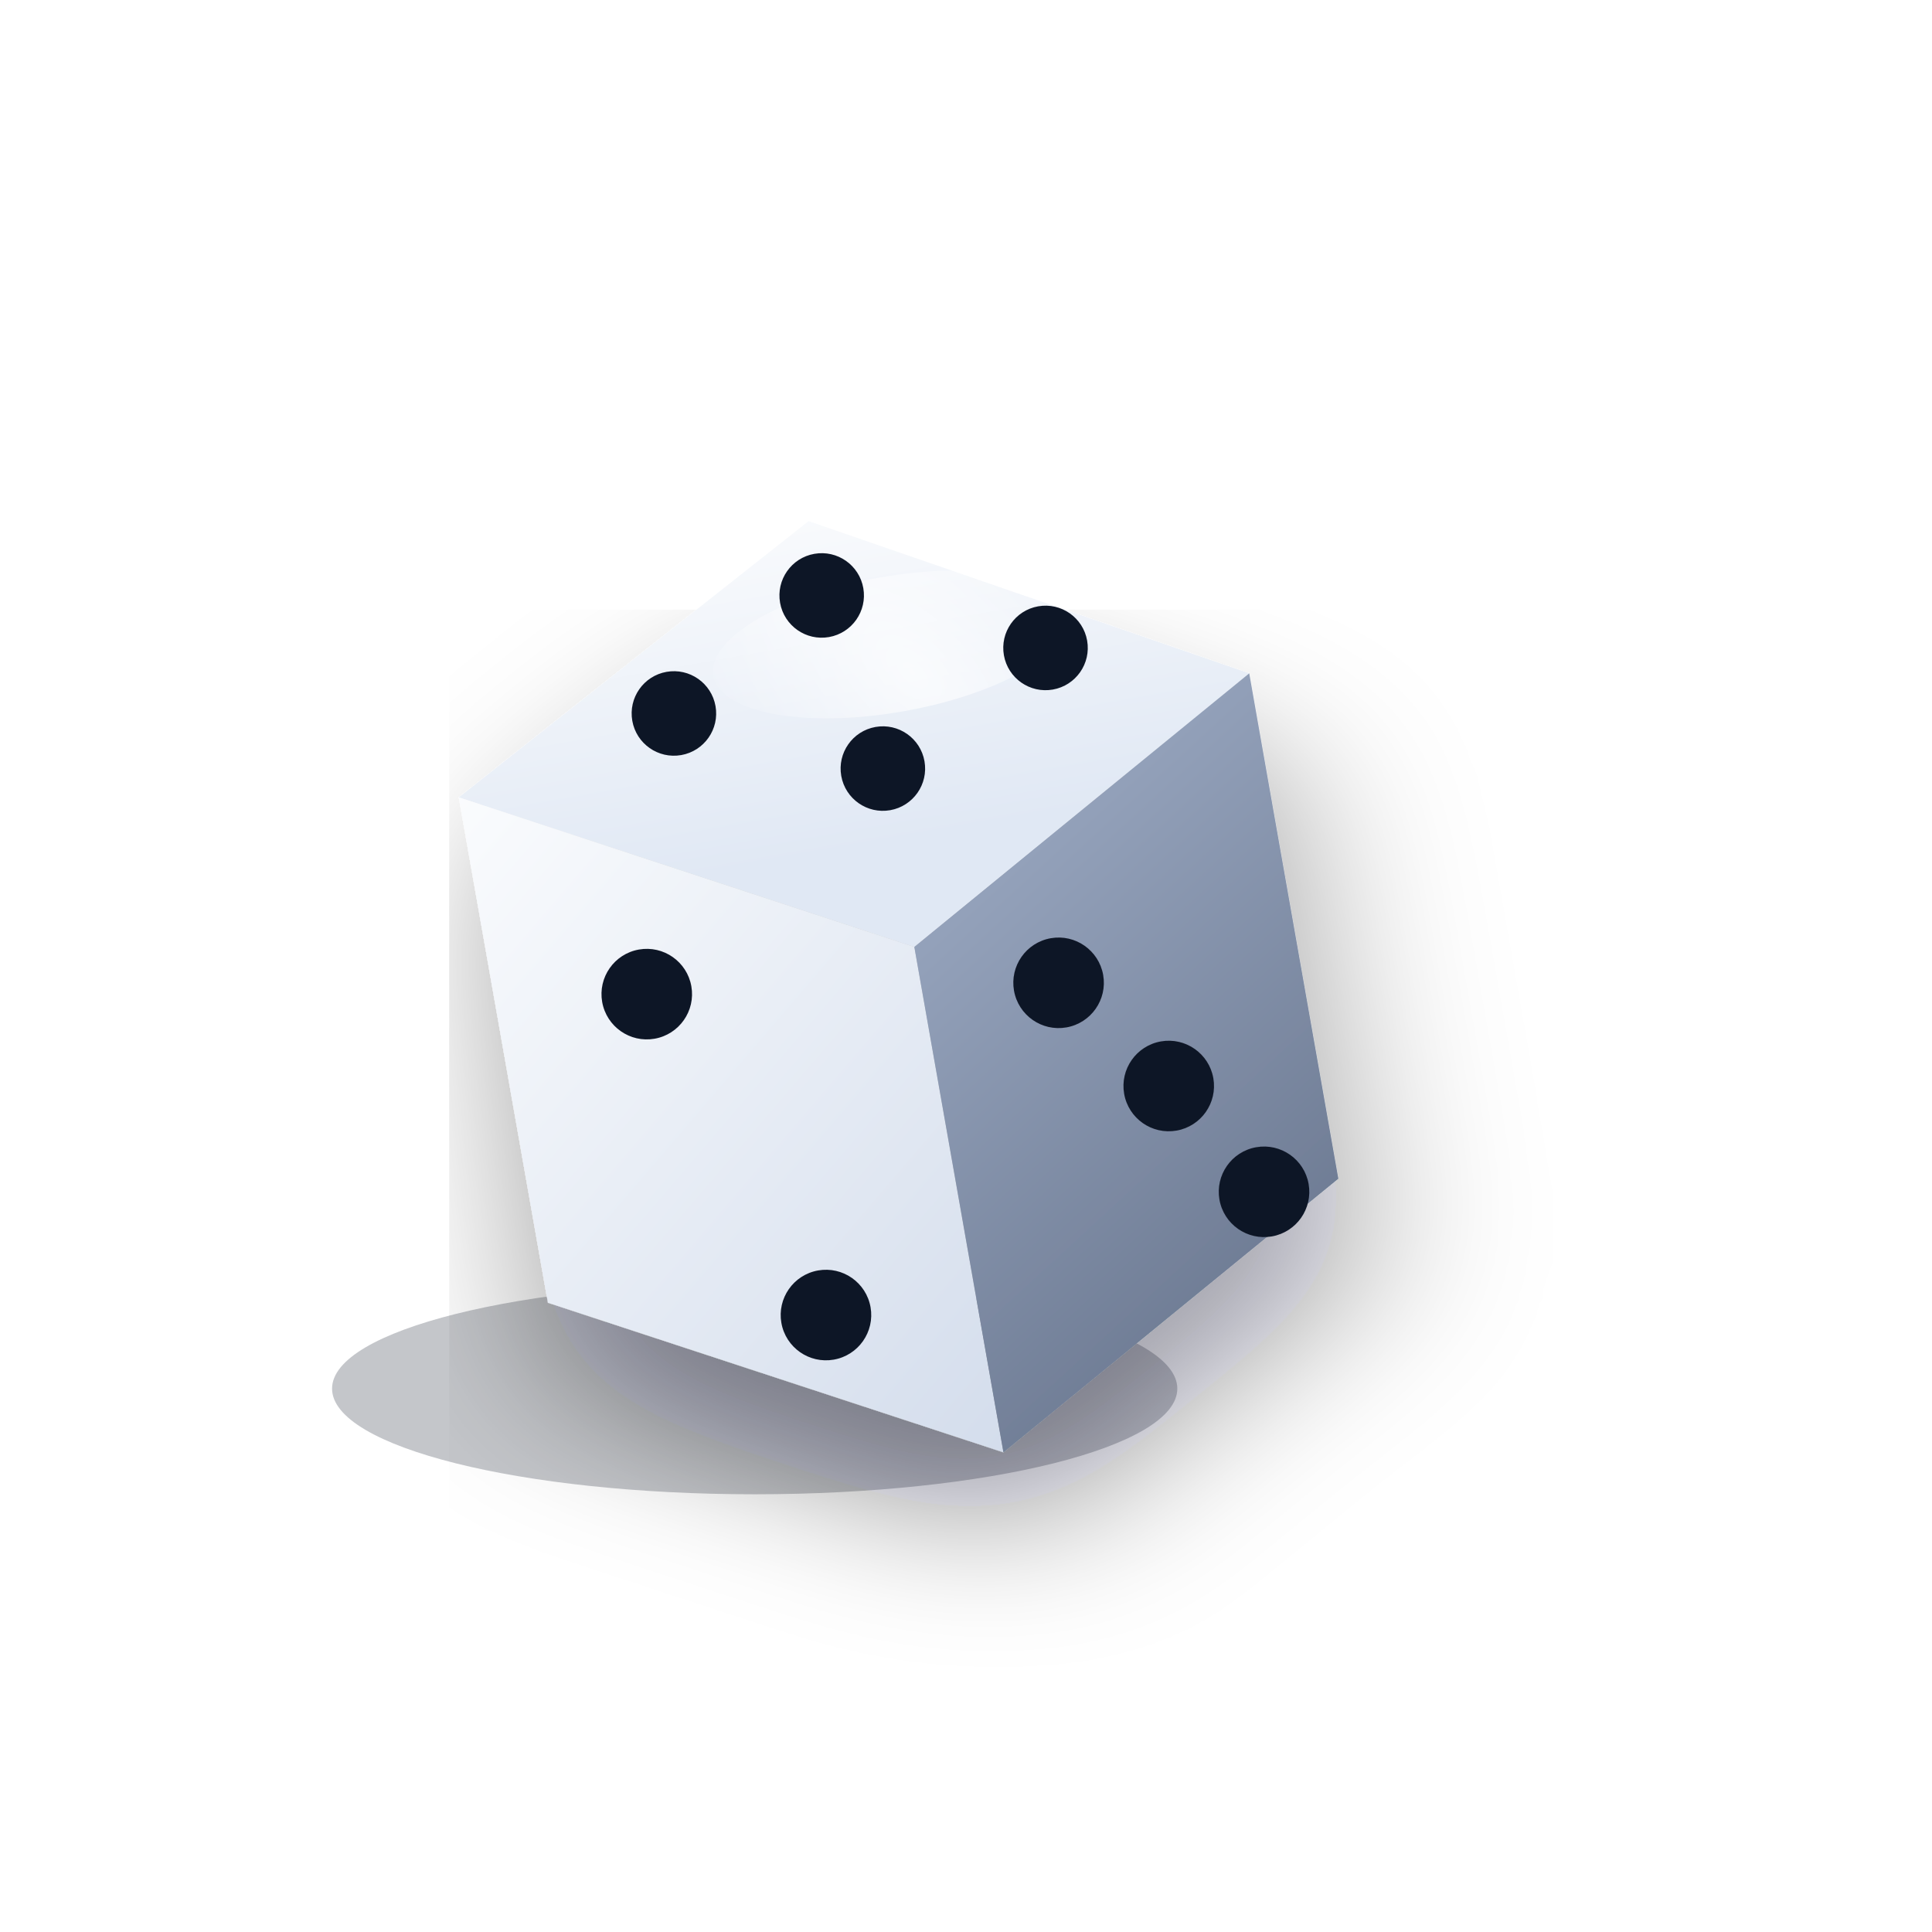
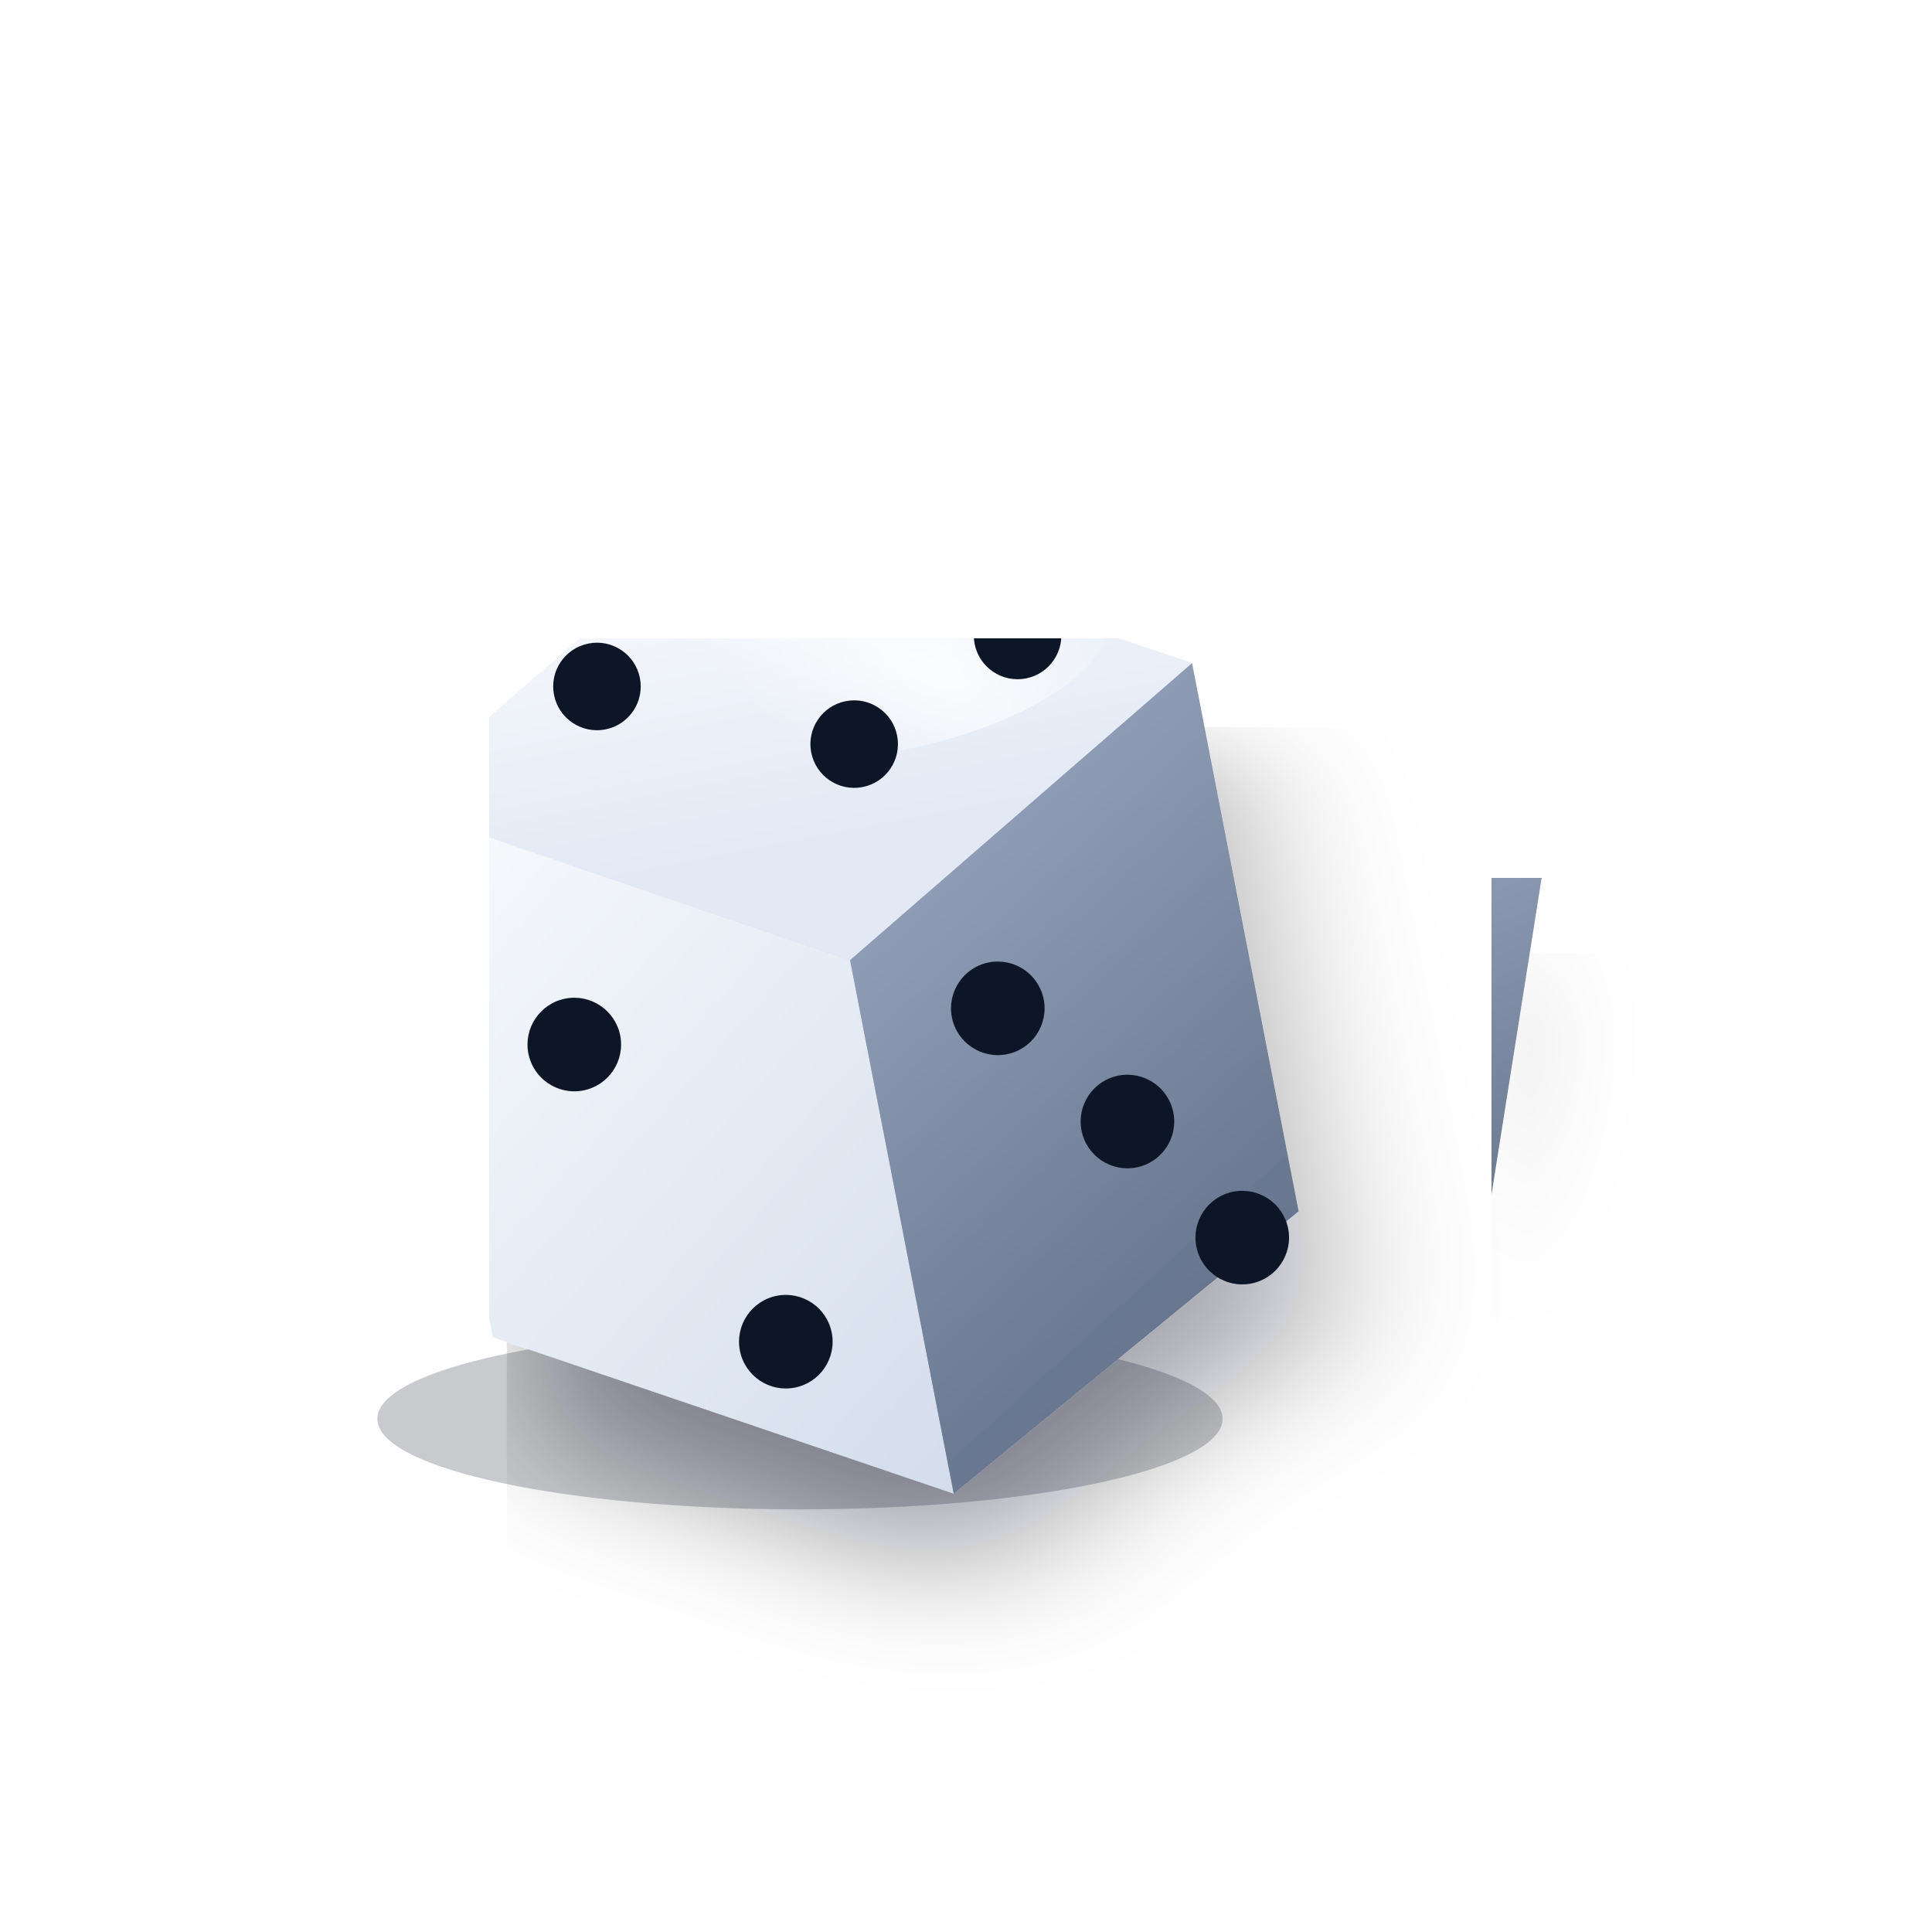
<svg xmlns="http://www.w3.org/2000/svg" width="128" height="128" viewBox="0 0 128 128" fill="none">
  <defs>
-     <linearGradient id="iFrontA" x1="8" y1="12" x2="54" y2="68" gradientUnits="userSpaceOnUse">
-       <stop stop-color="#FDFEFF" />
+     <linearGradient id="iFrontA" x1="8" y1="10" x2="54" y2="70" gradientUnits="userSpaceOnUse">
+       <stop stop-color="#FCFEFF" />
      <stop offset="1" stop-color="#CBD6E8" />
    </linearGradient>
-     <linearGradient id="iTopA" x1="32" y1="0" x2="32" y2="28" gradientUnits="userSpaceOnUse">
+     <linearGradient id="iTopA" x1="30" y1="0" x2="30" y2="28" gradientUnits="userSpaceOnUse">
      <stop stop-color="#FFFFFF" />
-       <stop offset="1" stop-color="#E0E8F4" />
+       <stop offset="1" stop-color="#E2E9F5" />
    </linearGradient>
-     <linearGradient id="iSideA" x1="48" y1="22" x2="78" y2="69" gradientUnits="userSpaceOnUse">
+     <linearGradient id="iSideA" x1="40" y1="22" x2="68" y2="68" gradientUnits="userSpaceOnUse">
+       <stop stop-color="#96A4BD" />
+       <stop offset="1" stop-color="#56647D" />
+     </linearGradient>
+     <linearGradient id="iFrontB" x1="6" y1="8" x2="44" y2="56" gradientUnits="userSpaceOnUse">
+       <stop stop-color="#FDFEFF" />
+       <stop offset="1" stop-color="#D0D9EA" />
+     </linearGradient>
+     <linearGradient id="iTopB" x1="25" y1="0" x2="25" y2="24" gradientUnits="userSpaceOnUse">
+       <stop stop-color="#FFFFFF" />
+       <stop offset="1" stop-color="#E3EAF6" />
+     </linearGradient>
+     <linearGradient id="iSideB" x1="33" y1="18" x2="54" y2="54" gradientUnits="userSpaceOnUse">
      <stop stop-color="#97A5BE" />
-       <stop offset="1" stop-color="#56637B" />
+       <stop offset="1" stop-color="#596780" />
    </linearGradient>
-     <linearGradient id="iFrontB" x1="3" y1="6" x2="29" y2="40" gradientUnits="userSpaceOnUse">
-       <stop stop-color="#FDFEFF" />
-       <stop offset="1" stop-color="#CAD5E7" />
-     </linearGradient>
-     <linearGradient id="iTopB" x1="16" y1="0" x2="16" y2="16" gradientUnits="userSpaceOnUse">
-       <stop stop-color="#FFFFFF" />
-       <stop offset="1" stop-color="#DFE7F2" />
-     </linearGradient>
-     <linearGradient id="iSideB" x1="24" y1="13" x2="42" y2="41" gradientUnits="userSpaceOnUse">
-       <stop stop-color="#95A4BD" />
-       <stop offset="1" stop-color="#55627A" />
-     </linearGradient>
-     <radialGradient id="iShineA" cx="0" cy="0" r="1" gradientUnits="userSpaceOnUse" gradientTransform="translate(36 17) rotate(55) scale(23 12)">
-       <stop stop-color="white" stop-opacity="0.72" />
+     <radialGradient id="iShineA" cx="0" cy="0" r="1" gradientUnits="userSpaceOnUse" gradientTransform="translate(39 18) rotate(40) scale(20 9)">
+       <stop stop-color="white" stop-opacity="0.8" />
      <stop offset="1" stop-color="white" stop-opacity="0" />
    </radialGradient>
-     <radialGradient id="iShineB" cx="0" cy="0" r="1" gradientUnits="userSpaceOnUse" gradientTransform="translate(15 8) rotate(55) scale(11 6)">
-       <stop stop-color="white" stop-opacity="0.7" />
+     <radialGradient id="iShineB" cx="0" cy="0" r="1" gradientUnits="userSpaceOnUse" gradientTransform="translate(30 15) rotate(38) scale(16 7)">
+       <stop stop-color="white" stop-opacity="0.68" />
      <stop offset="1" stop-color="white" stop-opacity="0" />
    </radialGradient>
-     <filter id="iShadowA" x="4" y="16" width="84" height="76" filterUnits="userSpaceOnUse" color-interpolation-filters="sRGB">
-       <feDropShadow dx="0" dy="6" stdDeviation="5.5" flood-color="#07101F" flood-opacity="0.38" />
+     <filter id="iShadowA" x="8" y="24" width="72" height="72" filterUnits="userSpaceOnUse" color-interpolation-filters="sRGB">
+       <feDropShadow dx="0" dy="6" stdDeviation="5" flood-color="#07101F" flood-opacity="0.36" />
    </filter>
-     <filter id="iShadowB" x="49" y="14" width="46" height="50" filterUnits="userSpaceOnUse" color-interpolation-filters="sRGB">
-       <feDropShadow dx="0" dy="5" stdDeviation="4.5" flood-color="#07101F" flood-opacity="0.32" />
+     <filter id="iShadowB" x="54" y="20" width="60" height="60" filterUnits="userSpaceOnUse" color-interpolation-filters="sRGB">
+       <feDropShadow dx="0" dy="5" stdDeviation="4.5" flood-color="#07101F" flood-opacity="0.3" />
    </filter>
  </defs>
-   <ellipse cx="50" cy="92" rx="28" ry="7" fill="#091224" fill-opacity="0.24" />
-   <g transform="translate(55 25) rotate(10)" filter="url(#iShadowB)">
-     <polygon points="17,3 31,11 18,18 4,10" fill="url(#iTopB)" />
-     <polygon points="4,10 18,18 18,34 4,26" fill="url(#iFrontB)" />
-     <polygon points="18,18 31,11 31,27 18,34" fill="url(#iSideB)" />
-     <ellipse cx="17" cy="8" rx="7" ry="3" fill="url(#iShineB)" />
-     <circle cx="11" cy="14" r="1.9" fill="#111827" />
-     <circle cx="11" cy="28" r="1.9" fill="#111827" />
-     <circle cx="24" cy="20" r="2.1" fill="#111827" />
-     <circle cx="27" cy="25" r="2.1" fill="#111827" />
+   <ellipse cx="53" cy="94" rx="28" ry="6" fill="#091224" fill-opacity="0.22" />
+   <g transform="translate(58 30) rotate(9)" filter="url(#iShadowB)">
+     <polygon points="24,4 48,18 25,31 2,18" fill="url(#iTopB)" />
+     <polygon points="2,18 25,31 25,60 2,47" fill="url(#iFrontB)" />
+     <polygon points="25,31 48,18 48,47 25,60" fill="url(#iSideB)" />
+     <ellipse cx="30" cy="14" rx="12" ry="5" fill="url(#iShineB)" />
+     <circle cx="25" cy="17" r="2.5" fill="#111827" />
+     <circle cx="11" cy="31" r="2.7" fill="#111827" />
+     <circle cx="18" cy="47" r="2.7" fill="#111827" />
+     <circle cx="35" cy="38" r="2.7" fill="#111827" />
+     <circle cx="41" cy="49" r="2.7" fill="#111827" />
  </g>
-   <g transform="translate(22 34) rotate(-10)" filter="url(#iShadowA)">
-     <polygon points="31,6 58,21 33,35 5,20" fill="url(#iTopA)" />
-     <polygon points="5,20 33,35 33,69 5,54" fill="url(#iFrontA)" />
-     <polygon points="33,35 58,21 58,55 33,69" fill="url(#iSideA)" />
-     <ellipse cx="35" cy="15" rx="12" ry="4.5" fill="url(#iShineA)" />
-     <circle cx="20" cy="17" r="2.8" fill="#111827" />
-     <circle cx="31" cy="11" r="2.8" fill="#111827" />
-     <circle cx="33" cy="23" r="2.8" fill="#111827" />
-     <circle cx="45" cy="17" r="2.8" fill="#111827" />
-     <circle cx="15" cy="35" r="3" fill="#111827" />
-     <circle cx="23" cy="58" r="3" fill="#111827" />
-     <circle cx="42" cy="39" r="3" fill="#111827" />
-     <circle cx="48" cy="47" r="3" fill="#111827" />
-     <circle cx="53" cy="55" r="3" fill="#111827" />
+   <g transform="translate(20 34) rotate(-11)" filter="url(#iShadowA)">
+     <polygon points="28,5 56,21 30,36 2,20" fill="url(#iTopA)" />
+     <polygon points="2,20 30,36 30,72 2,56" fill="url(#iFrontA)" />
+     <polygon points="30,36 56,21 56,58 30,72" fill="url(#iSideA)" />
+     <ellipse cx="36" cy="17" rx="15" ry="6" fill="url(#iShineA)" />
+     <circle cx="17" cy="15" r="2.9" fill="#111827" />
+     <circle cx="29" cy="10" r="2.9" fill="#111827" />
+     <circle cx="33" cy="22" r="2.9" fill="#111827" />
+     <circle cx="45" cy="17" r="2.9" fill="#111827" />
+     <circle cx="11" cy="38" r="3.1" fill="#111827" />
+     <circle cx="21" cy="60" r="3.1" fill="#111827" />
+     <circle cx="39" cy="41" r="3.1" fill="#111827" />
+     <circle cx="46" cy="50" r="3.1" fill="#111827" />
+     <circle cx="52" cy="59" r="3.1" fill="#111827" />
  </g>
</svg>
